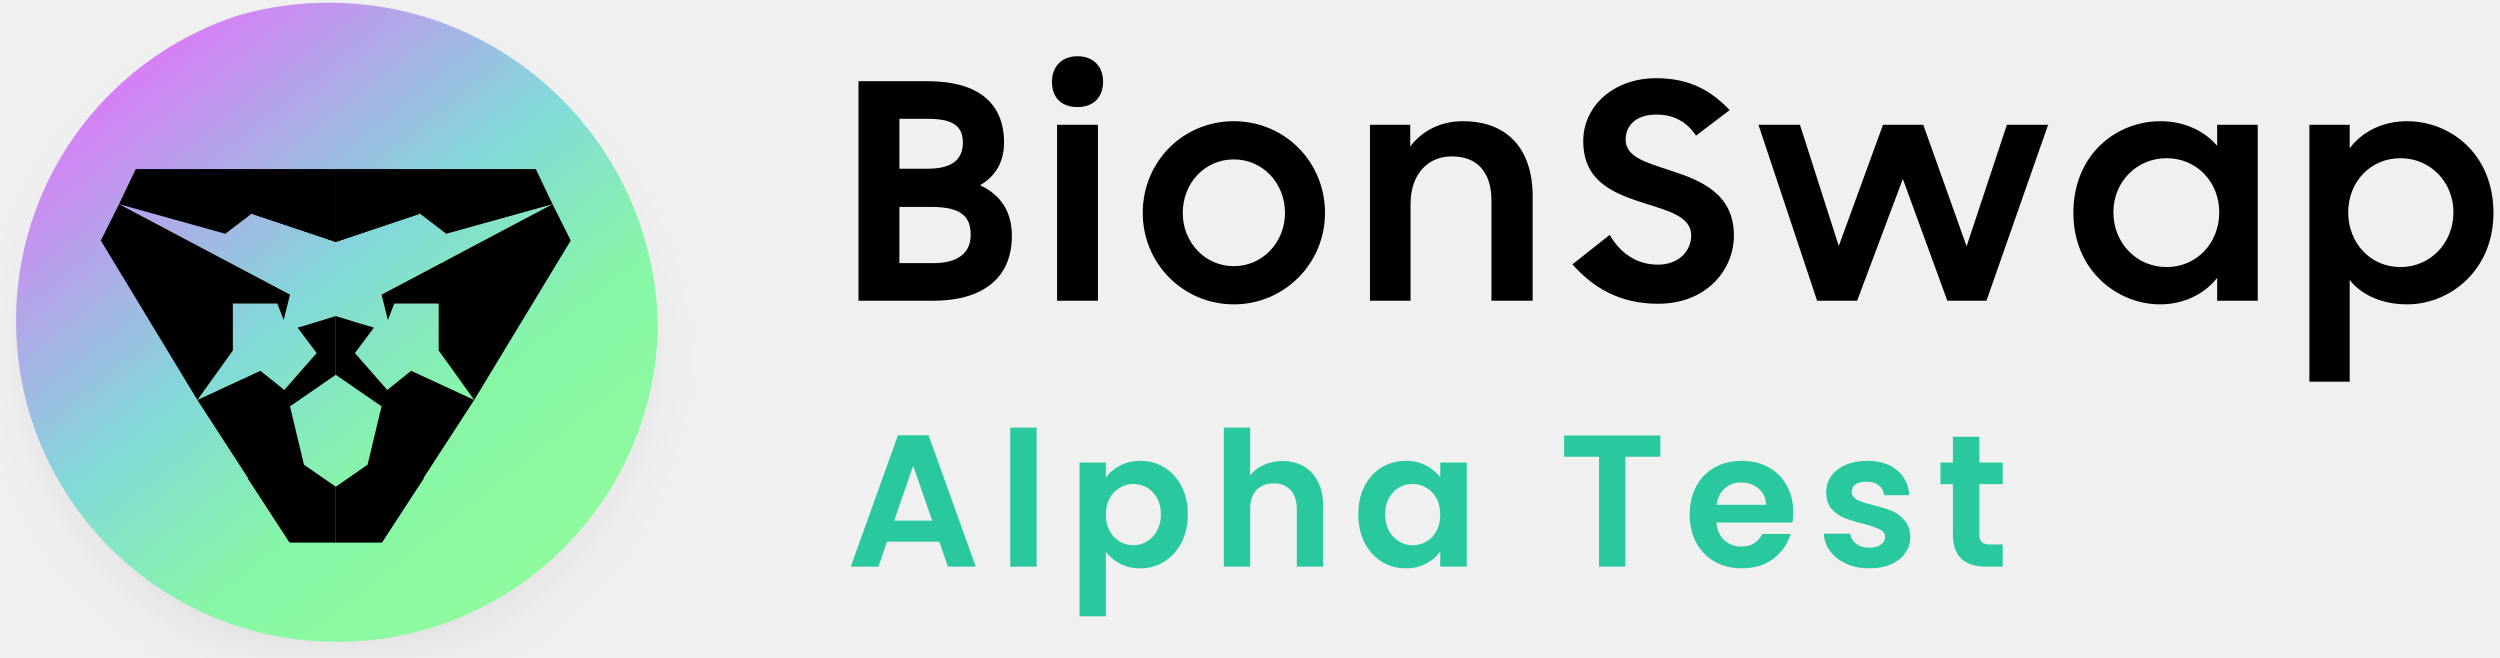
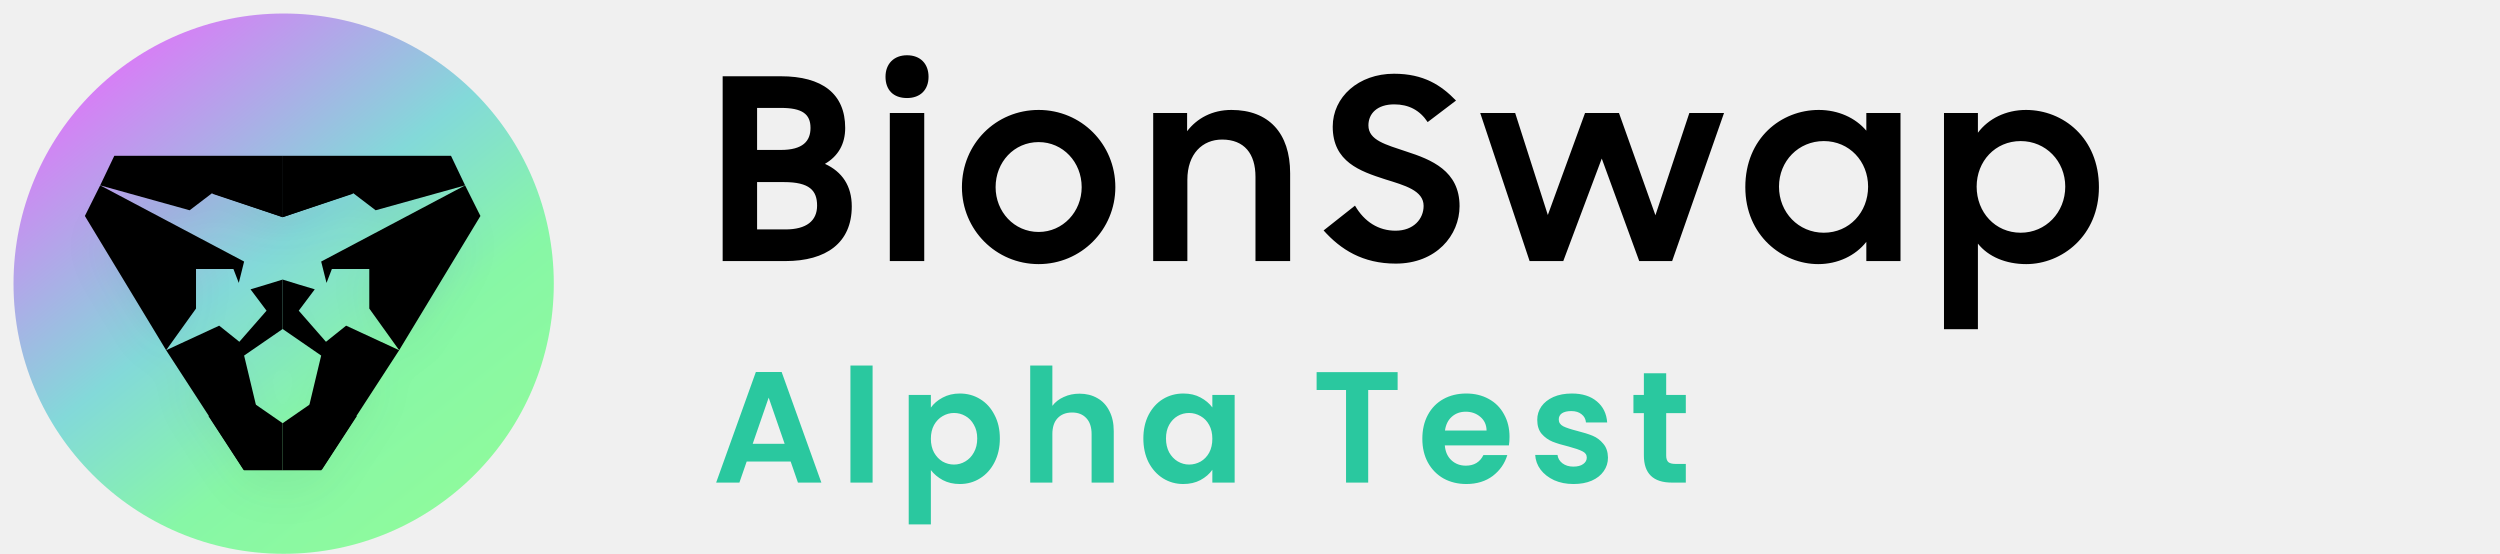
- <svg xmlns="http://www.w3.org/2000/svg" width="133" height="35" viewBox="0 0 133 35" fill="none">
-   <g clip-path="url(#clip0_5423_314520)">
-     <g filter="url(#filter0_d_5423_314520)">
-       <g clip-path="url(#clip1_5423_314520)">
-         <circle cx="17.927" cy="17.073" r="17.073" fill="url(#paint0_linear_5423_314520)" />
-         <g clip-path="url(#clip2_5423_314520)">
-           <g clip-path="url(#clip3_5423_314520)">
-             <path d="M15.428 15.676L6.331 10.862L5.364 12.797L10.5 21.279L12.388 18.646V17.026V16.149H14.753L15.091 17.026L15.428 15.676Z" fill="black" />
-             <path d="M15.833 17.431C16.271 17.309 17.29 16.991 17.863 16.814V19.939L15.428 21.617L16.171 24.722L17.926 25.938L17.863 28.867H15.428L10.5 21.279L13.852 19.728L15.126 20.747L16.846 18.782L15.833 17.431Z" fill="black" />
-             <path d="M13.176 25.445L16.152 24.701L15.408 28.868L13.176 25.445Z" fill="black" />
-             <path d="M13.403 11.355L11.985 12.436L6.331 10.862L7.224 8.993H17.863V12.871L13.403 11.355Z" fill="black" />
-             <path d="M17.863 9.002L13.399 11.383L17.863 12.871V9.002Z" fill="black" />
-           </g>
-           <g clip-path="url(#clip4_5423_314520)">
-             <path d="M20.298 15.676L29.395 10.862L30.363 12.797L25.227 21.279L23.339 18.646V17.026V16.149H20.974L20.636 17.026L20.298 15.676Z" fill="black" />
-             <path d="M19.893 17.431C19.455 17.309 18.436 16.991 17.863 16.814V19.939L20.298 21.617L19.556 24.722L17.8 25.938L17.863 28.867H20.298L25.227 21.279L21.875 19.728L20.601 20.747L18.881 18.782L19.893 17.431Z" fill="black" />
-             <path d="M22.55 25.445L19.575 24.701L20.319 28.868L22.55 25.445Z" fill="black" />
-             <path d="M22.324 11.355L23.741 12.436L29.395 10.862L28.503 8.993H17.863V12.871L22.324 11.355Z" fill="black" />
-             <path d="M17.863 9.002L22.327 11.383L17.863 12.871V9.002Z" fill="black" />
-           </g>
+ <svg xmlns="http://www.w3.org/2000/svg" width="158" height="35" viewBox="0 0 158 35" fill="none">
+   <g clip-path="url(#clip0_5481_314710)">
+     <circle cx="17.927" cy="17.927" r="17.073" fill="url(#paint0_linear_5481_314710)" />
+     <g filter="url(#filter0_d_5481_314710)">
+       <g clip-path="url(#clip1_5481_314710)">
+         <g clip-path="url(#clip2_5481_314710)">
+           <path d="M15.428 16.53L6.331 11.716L5.364 13.65L10.5 22.133L12.388 19.5V17.88V17.002H14.753L15.091 17.88L15.428 16.53Z" fill="black" />
+           <path d="M15.833 18.285C16.271 18.162 17.29 17.844 17.863 17.668V20.793L15.428 22.471L16.171 25.576L17.926 26.791L17.863 29.721H15.428L10.5 22.133L13.852 20.582L15.126 21.601L16.846 19.635L15.833 18.285Z" fill="black" />
+           <path d="M13.176 26.299L16.152 25.554L15.408 29.721L13.176 26.299Z" fill="black" />
+           <path d="M13.403 12.209L11.985 13.289L6.331 11.716L7.224 9.846H17.863V13.725L13.403 12.209Z" fill="black" />
+           <path d="M17.863 9.856L13.399 12.237L17.863 13.725V9.856Z" fill="black" />
+         </g>
+         <g clip-path="url(#clip3_5481_314710)">
+           <path d="M20.298 16.53L29.395 11.716L30.363 13.65L25.227 22.133L23.339 19.5V17.88V17.002H20.974L20.636 17.88L20.298 16.53Z" fill="black" />
+           <path d="M19.893 18.285C19.455 18.162 18.436 17.844 17.863 17.668V20.793L20.298 22.471L19.556 25.576L17.8 26.791L17.863 29.721H20.298L25.227 22.133L21.875 20.582L20.601 21.601L18.881 19.635L19.893 18.285Z" fill="black" />
+           <path d="M22.55 26.299L19.575 25.554L20.319 29.721L22.55 26.299Z" fill="black" />
+           <path d="M22.324 12.209L23.741 13.289L29.395 11.716L28.503 9.846H17.863V13.725L22.324 12.209Z" fill="black" />
+           <path d="M17.863 9.856L22.327 12.237L17.863 13.725V9.856Z" fill="black" />
        </g>
      </g>
    </g>
-     <path d="M45.672 16H49.64C52.216 16 53.832 14.848 53.832 12.544C53.832 11.248 53.224 10.352 52.136 9.856C52.984 9.36 53.416 8.592 53.416 7.584C53.416 5.424 51.96 4.32 49.352 4.32H45.672V16ZM49.544 11.008C51.16 11.008 51.64 11.536 51.64 12.496C51.64 13.456 50.968 14 49.64 14H47.848V11.008H49.544ZM49.352 6.32C50.696 6.32 51.224 6.704 51.224 7.584C51.224 8.416 50.744 8.976 49.352 8.976H47.848V6.32H49.352ZM56.236 16H58.412V6.64H56.236V16ZM55.964 4.352C55.964 5.168 56.444 5.696 57.324 5.696C58.172 5.696 58.684 5.168 58.684 4.352C58.684 3.536 58.172 2.992 57.324 2.992C56.492 2.992 55.964 3.536 55.964 4.352ZM65.642 16.192C68.33 16.192 70.49 14.016 70.49 11.328C70.49 8.592 68.33 6.448 65.642 6.448C62.938 6.448 60.794 8.592 60.794 11.328C60.794 14.016 62.938 16.192 65.642 16.192ZM65.642 14.16C64.09 14.16 62.922 12.88 62.922 11.328C62.922 9.744 64.09 8.48 65.642 8.48C67.178 8.48 68.362 9.744 68.362 11.328C68.362 12.88 67.178 14.16 65.642 14.16ZM72.882 16H75.041V10.864C75.041 9.216 76.001 8.32 77.234 8.32C78.641 8.32 79.346 9.216 79.346 10.672V16H81.537V10.448C81.537 7.904 80.177 6.448 77.826 6.448C76.609 6.448 75.65 6.976 75.025 7.792V6.64H72.882V16ZM88.212 16.16C90.772 16.16 92.244 14.368 92.244 12.528C92.244 10.288 90.452 9.584 88.868 9.072C87.588 8.64 86.484 8.368 86.484 7.424C86.484 6.672 87.044 6.096 88.116 6.096C89.028 6.096 89.732 6.464 90.228 7.216L92.02 5.856C91.076 4.88 89.972 4.16 88.1 4.16C85.86 4.16 84.228 5.632 84.228 7.504C84.228 9.728 85.956 10.32 87.54 10.832C88.772 11.216 89.972 11.536 89.972 12.512C89.972 13.328 89.348 14.08 88.196 14.08C87.124 14.08 86.228 13.52 85.636 12.496L83.652 14.064C84.724 15.264 86.116 16.16 88.212 16.16ZM96.671 16H98.799L101.231 9.52L103.599 16H105.679L108.959 6.64H106.767L104.623 13.104L102.319 6.64H100.175L97.823 13.088L95.758 6.64H93.55L96.671 16ZM114.912 16.192C116.144 16.192 117.264 15.664 117.952 14.784V16H120.112V6.64H117.952V7.76C117.264 6.944 116.176 6.448 114.944 6.448C112.576 6.448 110.304 8.224 110.304 11.328C110.304 14.4 112.656 16.192 114.912 16.192ZM115.264 14.208C113.664 14.208 112.432 12.928 112.432 11.296C112.432 9.68 113.664 8.416 115.264 8.416C116.88 8.416 118.064 9.696 118.064 11.296C118.064 12.912 116.88 14.208 115.264 14.208ZM128.06 16.192C130.316 16.192 132.652 14.4 132.652 11.328C132.652 8.224 130.396 6.448 128.044 6.448C126.764 6.448 125.66 7.008 125.004 7.888V6.64H122.86V20.304H125.004V14.896C125.66 15.728 126.78 16.192 128.06 16.192ZM127.708 14.208C126.092 14.208 124.924 12.912 124.924 11.296C124.924 9.696 126.092 8.416 127.708 8.416C129.292 8.416 130.524 9.68 130.524 11.296C130.524 12.928 129.292 14.208 127.708 14.208Z" fill="black" />
-     <path d="M49.97 28.817H47.19L46.73 30.146H45.26L47.77 23.157H49.4L51.91 30.146H50.43L49.97 28.817ZM49.59 27.697L48.58 24.776L47.57 27.697H49.59ZM55.148 22.747V30.146H53.748V22.747H55.148ZM58.831 25.407C59.011 25.153 59.258 24.943 59.571 24.776C59.891 24.603 60.255 24.517 60.661 24.517C61.135 24.517 61.561 24.633 61.941 24.866C62.328 25.1 62.631 25.433 62.851 25.866C63.078 26.293 63.191 26.79 63.191 27.357C63.191 27.923 63.078 28.427 62.851 28.866C62.631 29.3 62.328 29.637 61.941 29.877C61.561 30.116 61.135 30.236 60.661 30.236C60.255 30.236 59.895 30.153 59.581 29.986C59.275 29.82 59.025 29.61 58.831 29.357V32.786H57.431V24.607H58.831V25.407ZM61.761 27.357C61.761 27.023 61.691 26.736 61.551 26.497C61.418 26.25 61.238 26.063 61.011 25.936C60.791 25.81 60.551 25.747 60.291 25.747C60.038 25.747 59.798 25.813 59.571 25.947C59.351 26.073 59.171 26.26 59.031 26.506C58.898 26.753 58.831 27.043 58.831 27.377C58.831 27.71 58.898 28 59.031 28.247C59.171 28.493 59.351 28.683 59.571 28.817C59.798 28.943 60.038 29.006 60.291 29.006C60.551 29.006 60.791 28.94 61.011 28.806C61.238 28.673 61.418 28.483 61.551 28.236C61.691 27.99 61.761 27.697 61.761 27.357ZM68.229 24.526C68.649 24.526 69.022 24.62 69.349 24.806C69.675 24.986 69.929 25.256 70.109 25.616C70.295 25.97 70.389 26.396 70.389 26.896V30.146H68.989V27.087C68.989 26.646 68.879 26.31 68.659 26.076C68.439 25.837 68.139 25.716 67.759 25.716C67.372 25.716 67.065 25.837 66.839 26.076C66.619 26.31 66.509 26.646 66.509 27.087V30.146H65.109V22.747H66.509V25.297C66.689 25.056 66.929 24.87 67.229 24.736C67.529 24.596 67.862 24.526 68.229 24.526ZM72.26 27.357C72.26 26.797 72.37 26.3 72.59 25.866C72.817 25.433 73.12 25.1 73.5 24.866C73.887 24.633 74.317 24.517 74.79 24.517C75.203 24.517 75.563 24.6 75.87 24.767C76.183 24.933 76.433 25.143 76.62 25.396V24.607H78.03V30.146H76.62V29.337C76.44 29.596 76.19 29.813 75.87 29.986C75.557 30.153 75.193 30.236 74.78 30.236C74.313 30.236 73.887 30.116 73.5 29.877C73.12 29.637 72.817 29.3 72.59 28.866C72.37 28.427 72.26 27.923 72.26 27.357ZM76.62 27.377C76.62 27.037 76.553 26.747 76.42 26.506C76.287 26.26 76.107 26.073 75.88 25.947C75.653 25.813 75.41 25.747 75.15 25.747C74.89 25.747 74.65 25.81 74.43 25.936C74.21 26.063 74.03 26.25 73.89 26.497C73.757 26.736 73.69 27.023 73.69 27.357C73.69 27.69 73.757 27.983 73.89 28.236C74.03 28.483 74.21 28.673 74.43 28.806C74.657 28.94 74.897 29.006 75.15 29.006C75.41 29.006 75.653 28.943 75.88 28.817C76.107 28.683 76.287 28.497 76.42 28.256C76.553 28.01 76.62 27.716 76.62 27.377ZM88.33 23.166V24.297H86.47V30.146H85.07V24.297H83.21V23.166H88.33ZM95.402 27.256C95.402 27.456 95.388 27.637 95.362 27.797H91.312C91.345 28.197 91.485 28.51 91.732 28.736C91.978 28.963 92.282 29.076 92.642 29.076C93.162 29.076 93.532 28.853 93.752 28.407H95.262C95.102 28.94 94.795 29.38 94.342 29.727C93.888 30.067 93.332 30.236 92.672 30.236C92.138 30.236 91.658 30.12 91.232 29.887C90.812 29.646 90.482 29.31 90.242 28.877C90.008 28.443 89.892 27.943 89.892 27.377C89.892 26.803 90.008 26.3 90.242 25.866C90.475 25.433 90.802 25.1 91.222 24.866C91.642 24.633 92.125 24.517 92.672 24.517C93.198 24.517 93.668 24.63 94.082 24.857C94.502 25.083 94.825 25.407 95.052 25.826C95.285 26.24 95.402 26.716 95.402 27.256ZM93.952 26.857C93.945 26.497 93.815 26.21 93.562 25.997C93.308 25.776 92.998 25.666 92.632 25.666C92.285 25.666 91.992 25.773 91.752 25.986C91.518 26.193 91.375 26.483 91.322 26.857H93.952ZM99.444 30.236C98.99 30.236 98.584 30.157 98.224 29.997C97.864 29.83 97.577 29.607 97.364 29.326C97.157 29.047 97.044 28.736 97.024 28.396H98.434C98.46 28.61 98.564 28.787 98.744 28.927C98.93 29.067 99.16 29.137 99.434 29.137C99.7 29.137 99.907 29.083 100.054 28.977C100.207 28.87 100.284 28.733 100.284 28.567C100.284 28.387 100.19 28.253 100.004 28.166C99.824 28.073 99.534 27.973 99.134 27.866C98.72 27.767 98.38 27.663 98.114 27.556C97.854 27.45 97.627 27.287 97.434 27.067C97.247 26.846 97.154 26.55 97.154 26.177C97.154 25.87 97.24 25.59 97.414 25.337C97.594 25.083 97.847 24.883 98.174 24.736C98.507 24.59 98.897 24.517 99.344 24.517C100.004 24.517 100.53 24.683 100.924 25.017C101.317 25.343 101.534 25.787 101.574 26.346H100.234C100.214 26.127 100.12 25.953 99.954 25.826C99.794 25.693 99.577 25.627 99.304 25.627C99.05 25.627 98.854 25.673 98.714 25.767C98.58 25.86 98.514 25.99 98.514 26.157C98.514 26.343 98.607 26.486 98.794 26.587C98.98 26.68 99.27 26.776 99.664 26.877C100.064 26.977 100.394 27.08 100.654 27.186C100.914 27.293 101.137 27.46 101.324 27.686C101.517 27.907 101.617 28.2 101.624 28.567C101.624 28.887 101.534 29.173 101.354 29.427C101.18 29.68 100.927 29.88 100.594 30.026C100.267 30.166 99.884 30.236 99.444 30.236ZM105.303 25.756V28.436C105.303 28.623 105.346 28.76 105.433 28.846C105.526 28.927 105.679 28.966 105.893 28.966H106.543V30.146H105.663C104.483 30.146 103.893 29.573 103.893 28.427V25.756H103.233V24.607H103.893V23.236H105.303V24.607H106.543V25.756H105.303Z" fill="#2AC89F" />
  </g>
+   <path d="M45.672 16.5H49.64C52.216 16.5 53.832 15.348 53.832 13.044C53.832 11.748 53.224 10.852 52.136 10.356C52.984 9.86 53.416 9.092 53.416 8.084C53.416 5.924 51.96 4.82 49.352 4.82H45.672V16.5ZM49.544 11.508C51.16 11.508 51.64 12.036 51.64 12.996C51.64 13.956 50.968 14.5 49.64 14.5H47.848V11.508H49.544ZM49.352 6.82C50.696 6.82 51.224 7.204 51.224 8.084C51.224 8.916 50.744 9.476 49.352 9.476H47.848V6.82H49.352ZM56.236 16.5H58.412V7.14H56.236V16.5ZM55.964 4.852C55.964 5.668 56.444 6.196 57.324 6.196C58.172 6.196 58.684 5.668 58.684 4.852C58.684 4.036 58.172 3.492 57.324 3.492C56.492 3.492 55.964 4.036 55.964 4.852ZM65.642 16.692C68.33 16.692 70.49 14.516 70.49 11.828C70.49 9.092 68.33 6.948 65.642 6.948C62.938 6.948 60.794 9.092 60.794 11.828C60.794 14.516 62.938 16.692 65.642 16.692ZM65.642 14.66C64.09 14.66 62.922 13.38 62.922 11.828C62.922 10.244 64.09 8.98 65.642 8.98C67.178 8.98 68.362 10.244 68.362 11.828C68.362 13.38 67.178 14.66 65.642 14.66ZM72.882 16.5H75.041V11.364C75.041 9.716 76.001 8.82 77.234 8.82C78.641 8.82 79.346 9.716 79.346 11.172V16.5H81.537V10.948C81.537 8.404 80.177 6.948 77.826 6.948C76.609 6.948 75.65 7.476 75.025 8.292V7.14H72.882V16.5ZM88.212 16.66C90.772 16.66 92.244 14.868 92.244 13.028C92.244 10.788 90.452 10.084 88.868 9.572C87.588 9.14 86.484 8.868 86.484 7.924C86.484 7.172 87.044 6.596 88.116 6.596C89.028 6.596 89.732 6.964 90.228 7.716L92.02 6.356C91.076 5.38 89.972 4.66 88.1 4.66C85.86 4.66 84.228 6.132 84.228 8.004C84.228 10.228 85.956 10.82 87.54 11.332C88.772 11.716 89.972 12.036 89.972 13.012C89.972 13.828 89.348 14.58 88.196 14.58C87.124 14.58 86.228 14.02 85.636 12.996L83.652 14.564C84.724 15.764 86.116 16.66 88.212 16.66ZM96.671 16.5H98.799L101.231 10.02L103.599 16.5H105.679L108.959 7.14H106.767L104.623 13.604L102.319 7.14H100.175L97.823 13.588L95.758 7.14H93.55L96.671 16.5ZM114.912 16.692C116.144 16.692 117.264 16.164 117.952 15.284V16.5H120.112V7.14H117.952V8.26C117.264 7.444 116.176 6.948 114.944 6.948C112.576 6.948 110.304 8.724 110.304 11.828C110.304 14.9 112.656 16.692 114.912 16.692ZM115.264 14.708C113.664 14.708 112.432 13.428 112.432 11.796C112.432 10.18 113.664 8.916 115.264 8.916C116.88 8.916 118.064 10.196 118.064 11.796C118.064 13.412 116.88 14.708 115.264 14.708ZM128.06 16.692C130.316 16.692 132.652 14.9 132.652 11.828C132.652 8.724 130.396 6.948 128.044 6.948C126.764 6.948 125.66 7.508 125.004 8.388V7.14H122.86V20.804H125.004V15.396C125.66 16.228 126.78 16.692 128.06 16.692ZM127.708 14.708C126.092 14.708 124.924 13.412 124.924 11.796C124.924 10.196 126.092 8.916 127.708 8.916C129.292 8.916 130.524 10.18 130.524 11.796C130.524 13.428 129.292 14.708 127.708 14.708Z" fill="black" />
+   <path d="M49.97 29.17H47.19L46.73 30.5H45.26L47.77 23.51H49.4L51.91 30.5H50.43L49.97 29.17ZM49.59 28.05L48.58 25.13L47.57 28.05H49.59ZM55.148 23.1V30.5H53.748V23.1H55.148ZM58.831 25.76C59.011 25.507 59.258 25.297 59.571 25.13C59.891 24.957 60.255 24.87 60.661 24.87C61.135 24.87 61.561 24.987 61.941 25.22C62.328 25.453 62.631 25.787 62.851 26.22C63.078 26.647 63.191 27.143 63.191 27.71C63.191 28.277 63.078 28.78 62.851 29.22C62.631 29.653 62.328 29.99 61.941 30.23C61.561 30.47 61.135 30.59 60.661 30.59C60.255 30.59 59.895 30.507 59.581 30.34C59.275 30.173 59.025 29.963 58.831 29.71V33.14H57.431V24.96H58.831V25.76ZM61.761 27.71C61.761 27.377 61.691 27.09 61.551 26.85C61.418 26.603 61.238 26.417 61.011 26.29C60.791 26.163 60.551 26.1 60.291 26.1C60.038 26.1 59.798 26.167 59.571 26.3C59.351 26.427 59.171 26.613 59.031 26.86C58.898 27.107 58.831 27.397 58.831 27.73C58.831 28.063 58.898 28.353 59.031 28.6C59.171 28.847 59.351 29.037 59.571 29.17C59.798 29.297 60.038 29.36 60.291 29.36C60.551 29.36 60.791 29.293 61.011 29.16C61.238 29.027 61.418 28.837 61.551 28.59C61.691 28.343 61.761 28.05 61.761 27.71ZM68.229 24.88C68.649 24.88 69.022 24.973 69.349 25.16C69.675 25.34 69.929 25.61 70.109 25.97C70.295 26.323 70.389 26.75 70.389 27.25V30.5H68.989V27.44C68.989 27 68.879 26.663 68.659 26.43C68.439 26.19 68.139 26.07 67.759 26.07C67.372 26.07 67.065 26.19 66.839 26.43C66.619 26.663 66.509 27 66.509 27.44V30.5H65.109V23.1H66.509V25.65C66.689 25.41 66.929 25.223 67.229 25.09C67.529 24.95 67.862 24.88 68.229 24.88ZM72.26 27.71C72.26 27.15 72.37 26.653 72.59 26.22C72.817 25.787 73.12 25.453 73.5 25.22C73.887 24.987 74.317 24.87 74.79 24.87C75.203 24.87 75.563 24.953 75.87 25.12C76.183 25.287 76.433 25.497 76.62 25.75V24.96H78.03V30.5H76.62V29.69C76.44 29.95 76.19 30.167 75.87 30.34C75.557 30.507 75.193 30.59 74.78 30.59C74.313 30.59 73.887 30.47 73.5 30.23C73.12 29.99 72.817 29.653 72.59 29.22C72.37 28.78 72.26 28.277 72.26 27.71ZM76.62 27.73C76.62 27.39 76.553 27.1 76.42 26.86C76.287 26.613 76.107 26.427 75.88 26.3C75.653 26.167 75.41 26.1 75.15 26.1C74.89 26.1 74.65 26.163 74.43 26.29C74.21 26.417 74.03 26.603 73.89 26.85C73.757 27.09 73.69 27.377 73.69 27.71C73.69 28.043 73.757 28.337 73.89 28.59C74.03 28.837 74.21 29.027 74.43 29.16C74.657 29.293 74.897 29.36 75.15 29.36C75.41 29.36 75.653 29.297 75.88 29.17C76.107 29.037 76.287 28.85 76.42 28.61C76.553 28.363 76.62 28.07 76.62 27.73ZM88.33 23.52V24.65H86.47V30.5H85.07V24.65H83.21V23.52H88.33ZM95.402 27.61C95.402 27.81 95.388 27.99 95.362 28.15H91.312C91.345 28.55 91.485 28.863 91.732 29.09C91.978 29.317 92.282 29.43 92.642 29.43C93.162 29.43 93.532 29.207 93.752 28.76H95.262C95.102 29.293 94.795 29.733 94.342 30.08C93.888 30.42 93.332 30.59 92.672 30.59C92.138 30.59 91.658 30.473 91.232 30.24C90.812 30 90.482 29.663 90.242 29.23C90.008 28.797 89.892 28.297 89.892 27.73C89.892 27.157 90.008 26.653 90.242 26.22C90.475 25.787 90.802 25.453 91.222 25.22C91.642 24.987 92.125 24.87 92.672 24.87C93.198 24.87 93.668 24.983 94.082 25.21C94.502 25.437 94.825 25.76 95.052 26.18C95.285 26.593 95.402 27.07 95.402 27.61ZM93.952 27.21C93.945 26.85 93.815 26.563 93.562 26.35C93.308 26.13 92.998 26.02 92.632 26.02C92.285 26.02 91.992 26.127 91.752 26.34C91.518 26.547 91.375 26.837 91.322 27.21H93.952ZM99.444 30.59C98.99 30.59 98.584 30.51 98.224 30.35C97.864 30.183 97.577 29.96 97.364 29.68C97.157 29.4 97.044 29.09 97.024 28.75H98.434C98.46 28.963 98.564 29.14 98.744 29.28C98.93 29.42 99.16 29.49 99.434 29.49C99.7 29.49 99.907 29.437 100.054 29.33C100.207 29.223 100.284 29.087 100.284 28.92C100.284 28.74 100.19 28.607 100.004 28.52C99.824 28.427 99.534 28.327 99.134 28.22C98.72 28.12 98.38 28.017 98.114 27.91C97.854 27.803 97.627 27.64 97.434 27.42C97.247 27.2 97.154 26.903 97.154 26.53C97.154 26.223 97.24 25.943 97.414 25.69C97.594 25.437 97.847 25.237 98.174 25.09C98.507 24.943 98.897 24.87 99.344 24.87C100.004 24.87 100.53 25.037 100.924 25.37C101.317 25.697 101.534 26.14 101.574 26.7H100.234C100.214 26.48 100.12 26.307 99.954 26.18C99.794 26.047 99.577 25.98 99.304 25.98C99.05 25.98 98.854 26.027 98.714 26.12C98.58 26.213 98.514 26.343 98.514 26.51C98.514 26.697 98.607 26.84 98.794 26.94C98.98 27.033 99.27 27.13 99.664 27.23C100.064 27.33 100.394 27.433 100.654 27.54C100.914 27.647 101.137 27.813 101.324 28.04C101.517 28.26 101.617 28.553 101.624 28.92C101.624 29.24 101.534 29.527 101.354 29.78C101.18 30.033 100.927 30.233 100.594 30.38C100.267 30.52 99.884 30.59 99.444 30.59ZM105.303 26.11V28.79C105.303 28.977 105.346 29.113 105.433 29.2C105.526 29.28 105.679 29.32 105.893 29.32H106.543V30.5H105.663C104.483 30.5 103.893 29.927 103.893 28.78V26.11H103.233V24.96H103.893V23.59H105.303V24.96H106.543V26.11H105.303Z" fill="#2AC89F" />
  <defs>
-     <filter id="filter0_d_5423_314520" x="-1.96" y="-0.134" width="38.92" height="38.92" filterUnits="userSpaceOnUse" color-interpolation-filters="sRGB">
+     <filter id="filter0_d_5481_314710" x="-1.96" y="0.72" width="38.92" height="38.92" filterUnits="userSpaceOnUse" color-interpolation-filters="sRGB">
      <feFlood flood-opacity="0" result="BackgroundImageFix" />
      <feColorMatrix in="SourceAlpha" type="matrix" values="0 0 0 0 0 0 0 0 0 0 0 0 0 0 0 0 0 0 127 0" result="hardAlpha" />
-       <feMorphology radius="0.7" operator="erode" in="SourceAlpha" result="effect1_dropShadow_5423_314520" />
+       <feMorphology radius="0.7" operator="erode" in="SourceAlpha" result="effect1_dropShadow_5481_314710" />
      <feOffset dy="1.68" />
      <feGaussianBlur stdDeviation="1.33" />
      <feColorMatrix type="matrix" values="0 0 0 0 0.145 0 0 0 0 0.153 0 0 0 0 0.239 0 0 0 0.08 0" />
-       <feBlend mode="normal" in2="BackgroundImageFix" result="effect1_dropShadow_5423_314520" />
-       <feBlend mode="normal" in="SourceGraphic" in2="effect1_dropShadow_5423_314520" result="shape" />
+       <feBlend mode="normal" in2="BackgroundImageFix" result="effect1_dropShadow_5481_314710" />
+       <feBlend mode="normal" in="SourceGraphic" in2="effect1_dropShadow_5481_314710" result="shape" />
    </filter>
-     <linearGradient id="paint0_linear_5423_314520" x1="3.843" y1="1.04198e-07" x2="29.933" y2="32.774" gradientUnits="userSpaceOnUse">
+     <linearGradient id="paint0_linear_5481_314710" x1="3.843" y1="0.854" x2="29.933" y2="33.628" gradientUnits="userSpaceOnUse">
      <stop stop-color="#F261FF" />
      <stop offset="0.479" stop-color="#83D9D9" />
      <stop offset="0.714" stop-color="#87F7A6" />
      <stop offset="1" stop-color="#90FB9B" />
    </linearGradient>
-     <clipPath id="clip0_5423_314520">
-       <rect width="133" height="35" fill="white" />
+     <clipPath id="clip0_5481_314710">
+       <rect width="35" height="35" fill="white" />
    </clipPath>
-     <clipPath id="clip1_5423_314520">
-       <rect y="0.146" width="35" height="35" rx="17.5" fill="white" />
+     <clipPath id="clip1_5481_314710">
+       <rect width="27.506" height="23.94" fill="white" transform="translate(4.62 7.02002)" />
    </clipPath>
-     <clipPath id="clip2_5423_314520">
-       <rect width="27.506" height="23.94" fill="white" transform="translate(4.62 6.1665)" />
+     <clipPath id="clip2_5481_314710">
+       <rect x="4.62" y="8.293" width="13.243" height="23.213" fill="white" />
    </clipPath>
-     <clipPath id="clip3_5423_314520">
-       <rect x="4.62" y="7.44" width="13.243" height="23.213" fill="white" />
-     </clipPath>
-     <clipPath id="clip4_5423_314520">
-       <rect width="13.243" height="23.213" transform="matrix(-1 0 0 1 31.1067 7.43994)" fill="white" />
+     <clipPath id="clip3_5481_314710">
+       <rect width="13.243" height="23.213" transform="matrix(-1 0 0 1 31.1067 8.29346)" fill="white" />
    </clipPath>
  </defs>
</svg>
